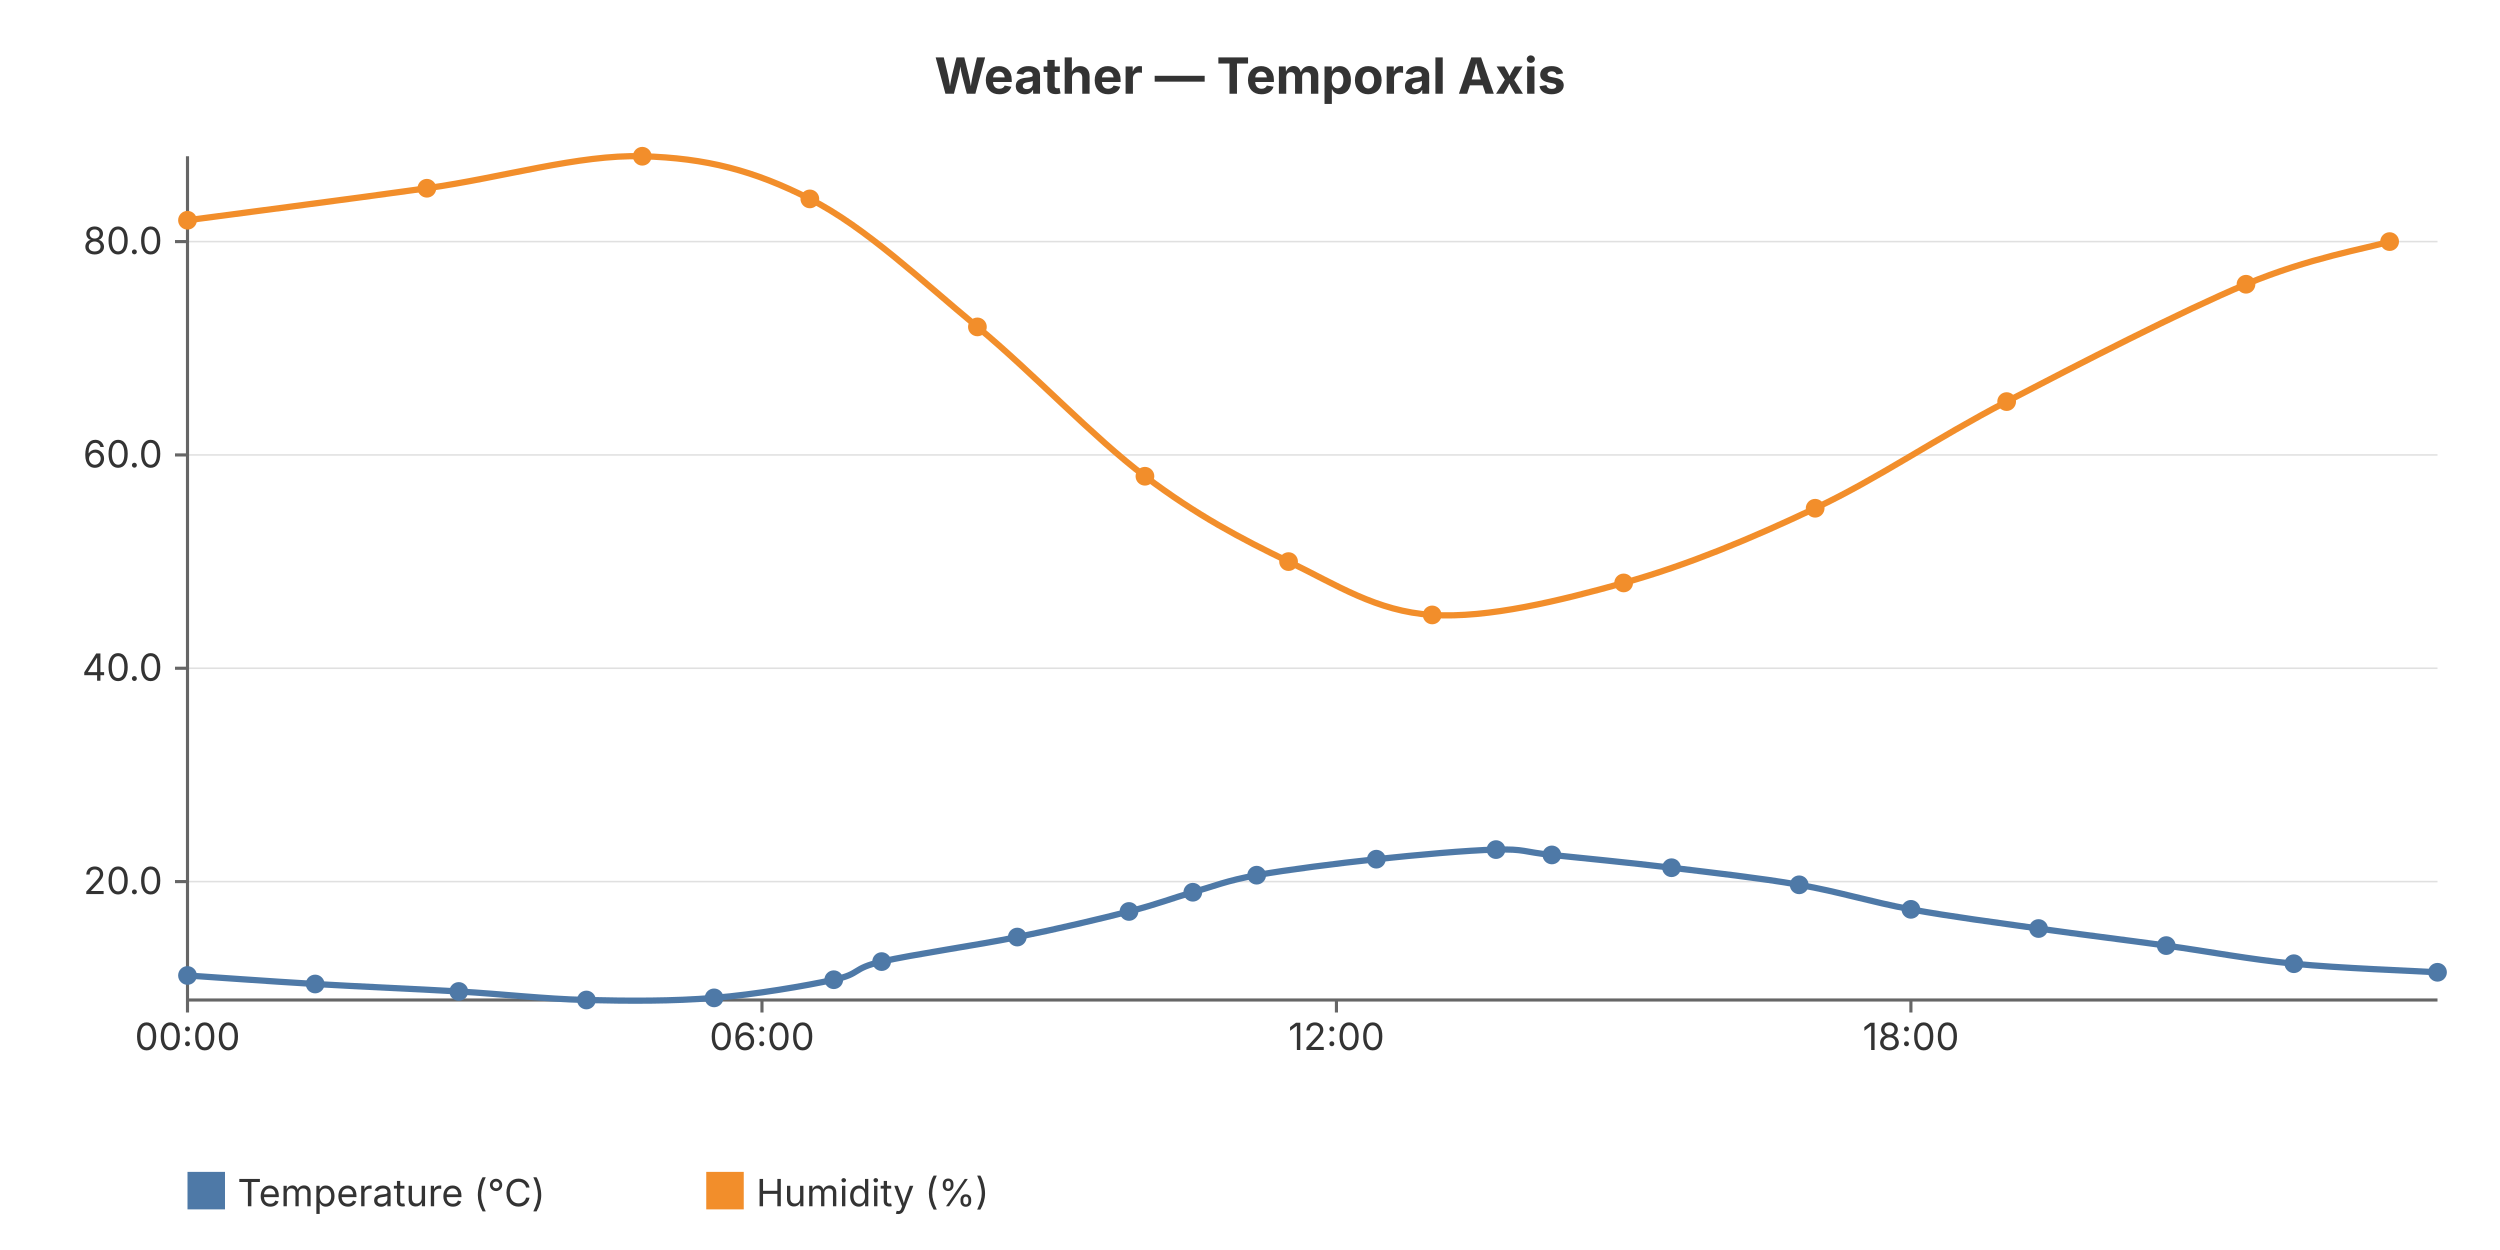
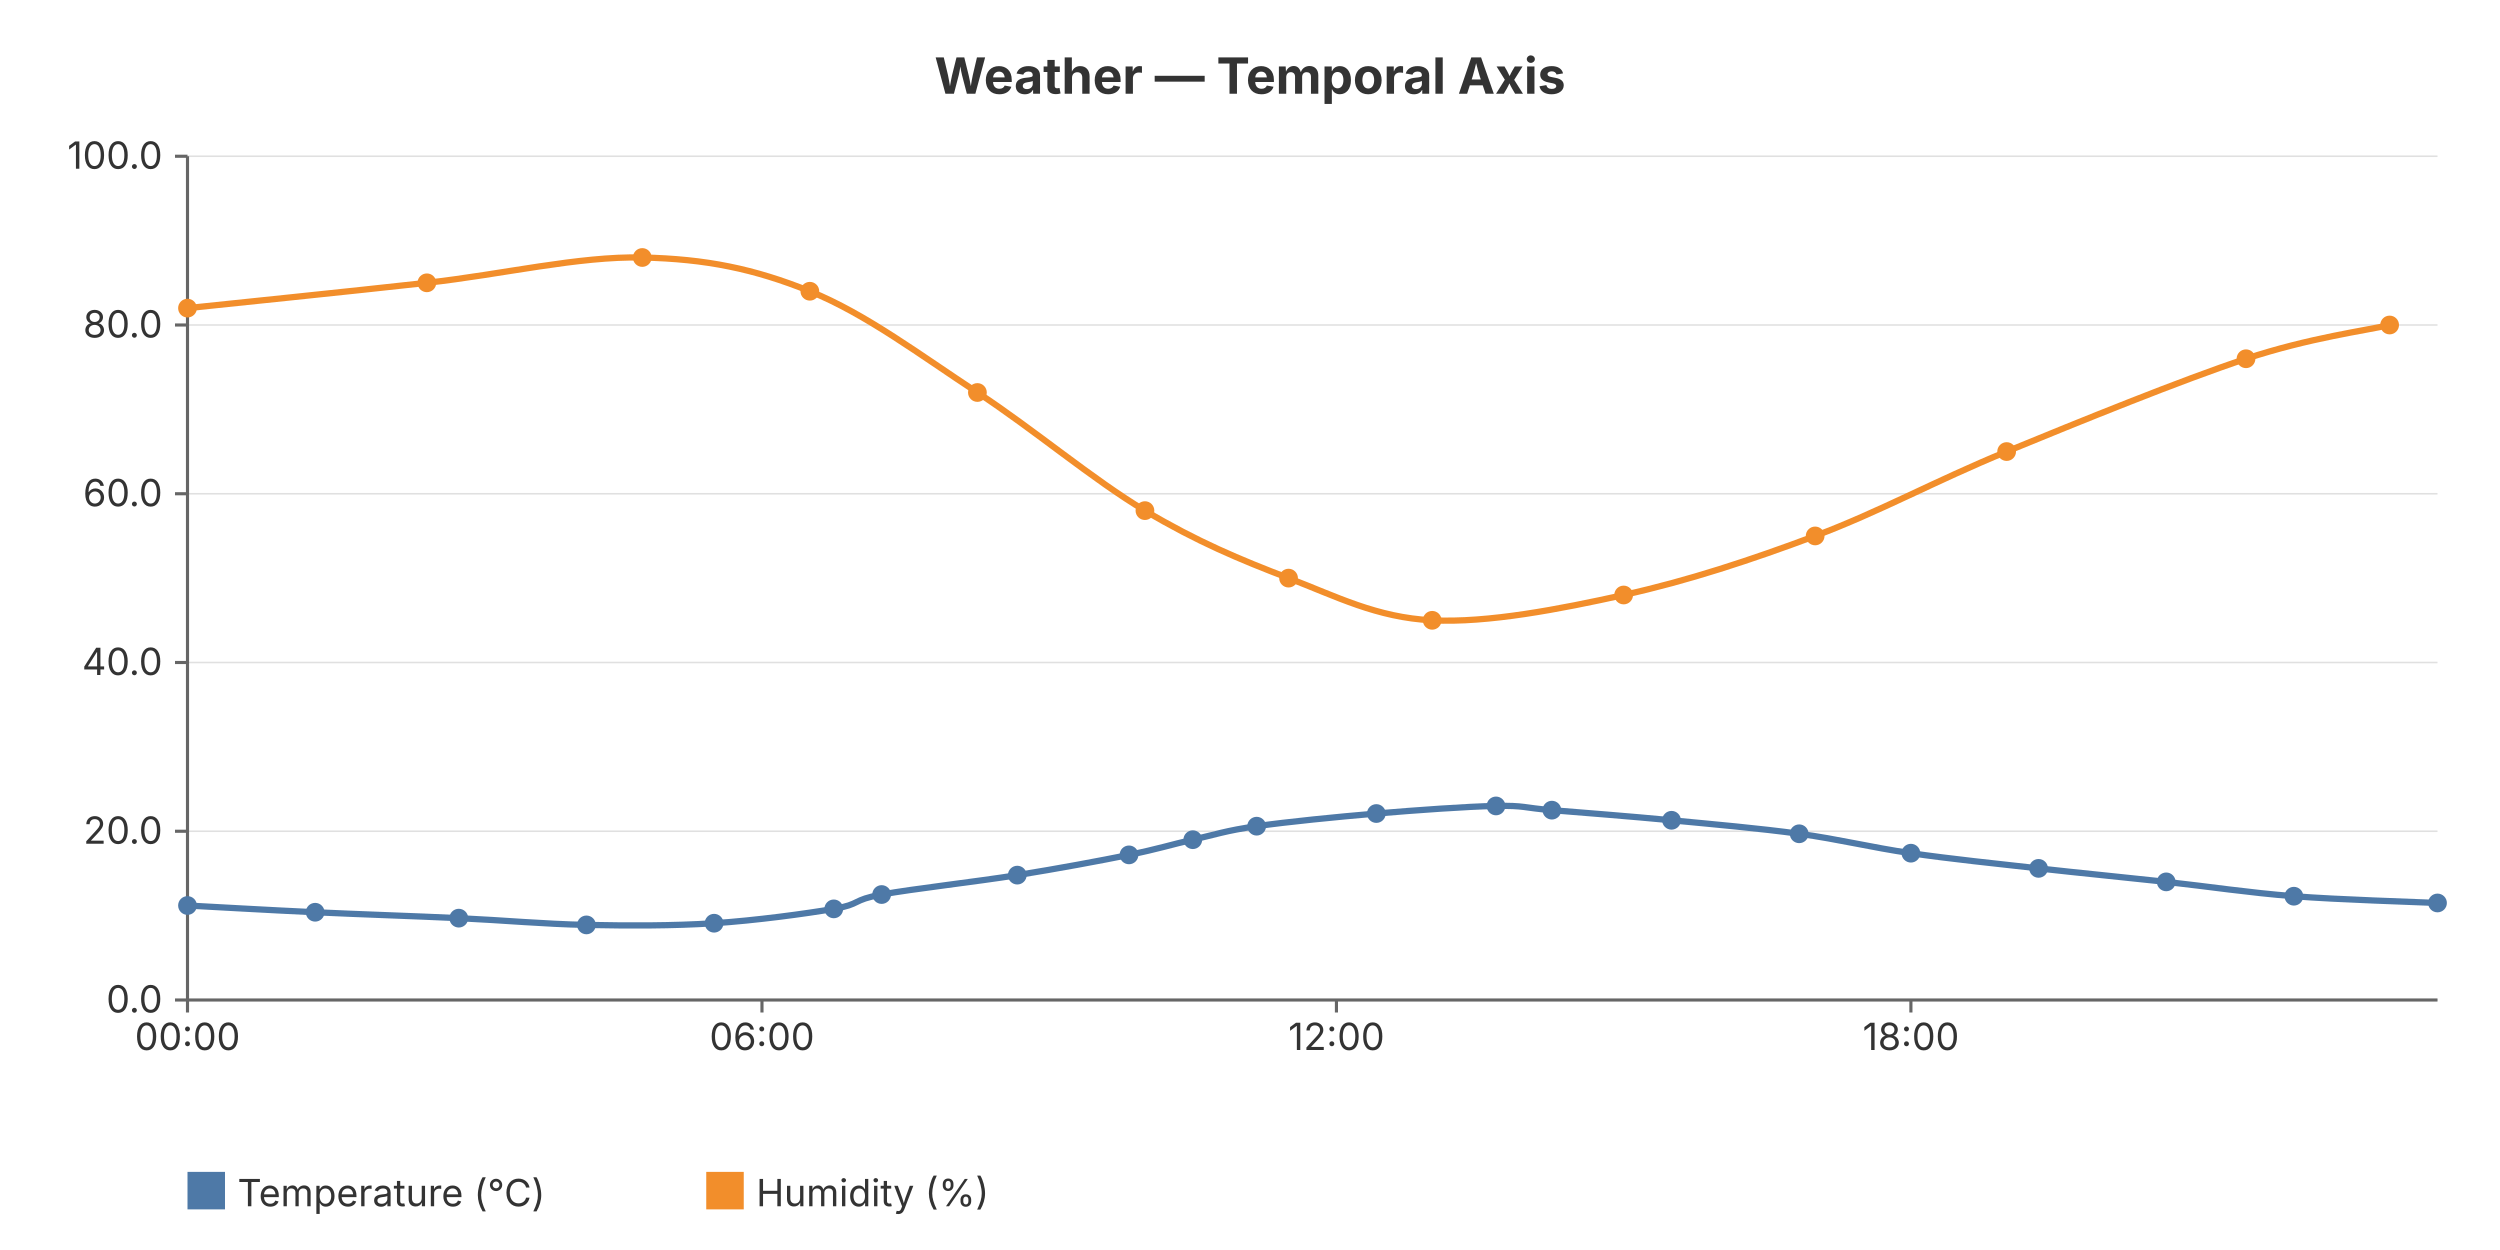
<svg xmlns="http://www.w3.org/2000/svg" viewBox="0 0 800 400" role="img" aria-labelledby="chart-title">
  <style>
    .tooltip { display: none; pointer-events: none; }
    .data-point:hover .tooltip { display: block; }
    .point { transition: r 0.15s; }
    .data-point:hover .point { r: 5; }
    .line { transition: stroke-width 0.2s; }
    .bar { transition: opacity 0.15s; }
    .bar:hover { opacity: 0.8; }
    .slice { transition: opacity 0.15s; }
    .slice:hover { opacity: 0.8; }
  </style>
  <rect x="0.00" y="0.00" width="800.00" height="400.00" fill="#ffffff" />
  <g class="grid">
-     <line x1="60.00" y1="282.11" x2="780.00" y2="282.11" stroke="#e0e0e0" stroke-width="0.5" />
-     <line x1="60.00" y1="213.84" x2="780.00" y2="213.84" stroke="#e0e0e0" stroke-width="0.5" />
-     <line x1="60.00" y1="145.58" x2="780.00" y2="145.58" stroke="#e0e0e0" stroke-width="0.5" />
-     <line x1="60.00" y1="77.31" x2="780.00" y2="77.31" stroke="#e0e0e0" stroke-width="0.5" />
+     <line x1="60.00" y1="320.00" x2="780.00" y2="320.00" stroke="#e0e0e0" stroke-width="0.5" />
+     <line x1="60.00" y1="266.00" x2="780.00" y2="266.00" stroke="#e0e0e0" stroke-width="0.5" />
+     <line x1="60.00" y1="212.00" x2="780.00" y2="212.00" stroke="#e0e0e0" stroke-width="0.5" />
+     <line x1="60.00" y1="158.00" x2="780.00" y2="158.00" stroke="#e0e0e0" stroke-width="0.5" />
+     <line x1="60.00" y1="104.00" x2="780.00" y2="104.00" stroke="#e0e0e0" stroke-width="0.5" />
+     <line x1="60.00" y1="50.00" x2="780.00" y2="50.00" stroke="#e0e0e0" stroke-width="0.5" />
  </g>
  <g class="y-axis">
    <line x1="60.00" y1="50.00" x2="60.00" y2="320.00" stroke="#666666" stroke-width="1" />
-     <line x1="56.00" y1="282.11" x2="60.00" y2="282.11" stroke="#666666" stroke-width="1" />
-     <text x="52.00" y="286.11" text-anchor="end" fill="#333333" font-size="12" font-family="system-ui, -apple-system, sans-serif">20.0</text>
-     <line x1="56.00" y1="213.84" x2="60.00" y2="213.84" stroke="#666666" stroke-width="1" />
-     <text x="52.00" y="217.84" text-anchor="end" fill="#333333" font-size="12" font-family="system-ui, -apple-system, sans-serif">40.0</text>
-     <line x1="56.00" y1="145.58" x2="60.00" y2="145.58" stroke="#666666" stroke-width="1" />
-     <text x="52.00" y="149.58" text-anchor="end" fill="#333333" font-size="12" font-family="system-ui, -apple-system, sans-serif">60.0</text>
-     <line x1="56.00" y1="77.31" x2="60.00" y2="77.31" stroke="#666666" stroke-width="1" />
-     <text x="52.00" y="81.31" text-anchor="end" fill="#333333" font-size="12" font-family="system-ui, -apple-system, sans-serif">80.0</text>
+     <line x1="56.00" y1="320.00" x2="60.00" y2="320.00" stroke="#666666" stroke-width="1" />
+     <text x="52.00" y="324.00" text-anchor="end" fill="#333333" font-size="12" font-family="system-ui, -apple-system, sans-serif">0.0</text>
+     <line x1="56.00" y1="266.00" x2="60.00" y2="266.00" stroke="#666666" stroke-width="1" />
+     <text x="52.00" y="270.00" text-anchor="end" fill="#333333" font-size="12" font-family="system-ui, -apple-system, sans-serif">20.0</text>
+     <line x1="56.00" y1="212.00" x2="60.00" y2="212.00" stroke="#666666" stroke-width="1" />
+     <text x="52.00" y="216.00" text-anchor="end" fill="#333333" font-size="12" font-family="system-ui, -apple-system, sans-serif">40.0</text>
+     <line x1="56.00" y1="158.00" x2="60.00" y2="158.00" stroke="#666666" stroke-width="1" />
+     <text x="52.00" y="162.00" text-anchor="end" fill="#333333" font-size="12" font-family="system-ui, -apple-system, sans-serif">60.0</text>
+     <line x1="56.00" y1="104.00" x2="60.00" y2="104.00" stroke="#666666" stroke-width="1" />
+     <text x="52.00" y="108.00" text-anchor="end" fill="#333333" font-size="12" font-family="system-ui, -apple-system, sans-serif">80.0</text>
+     <line x1="56.00" y1="50.00" x2="60.00" y2="50.00" stroke="#666666" stroke-width="1" />
+     <text x="52.00" y="54.00" text-anchor="end" fill="#333333" font-size="12" font-family="system-ui, -apple-system, sans-serif">100.0</text>
  </g>
  <g class="x-axis">
    <line x1="60.00" y1="320.00" x2="780.00" y2="320.00" stroke="#666666" stroke-width="1" />
    <line x1="60.00" y1="320.00" x2="60.00" y2="324.00" stroke="#666666" stroke-width="1" />
    <text x="60.00" y="336.00" text-anchor="middle" fill="#333333" font-size="12" font-family="system-ui, -apple-system, sans-serif">00:00</text>
    <line x1="243.83" y1="320.00" x2="243.83" y2="324.00" stroke="#666666" stroke-width="1" />
    <text x="243.83" y="336.00" text-anchor="middle" fill="#333333" font-size="12" font-family="system-ui, -apple-system, sans-serif">06:00</text>
    <line x1="427.66" y1="320.00" x2="427.66" y2="324.00" stroke="#666666" stroke-width="1" />
    <text x="427.66" y="336.00" text-anchor="middle" fill="#333333" font-size="12" font-family="system-ui, -apple-system, sans-serif">12:00</text>
    <line x1="611.49" y1="320.00" x2="611.49" y2="324.00" stroke="#666666" stroke-width="1" />
    <text x="611.49" y="336.00" text-anchor="middle" fill="#333333" font-size="12" font-family="system-ui, -apple-system, sans-serif">18:00</text>
  </g>
  <text x="400.00" y="30.00" text-anchor="middle" fill="#333333" font-size="16" font-weight="bold" font-family="system-ui, -apple-system, sans-serif">Weather — Temporal Axis</text>
  <g class="series-0">
-     <path d="M60.00,312.15 C66.81,312.60 86.38,314.03 100.85,314.88 C115.32,315.73 132.34,316.42 146.81,317.27 C161.28,318.12 174.04,319.66 187.66,320.00 C201.28,320.34 215.32,320.40 228.51,319.32 C241.70,318.24 257.87,315.45 266.81,313.51 C275.74,311.58 272.34,309.99 282.13,307.71 C291.91,305.44 312.34,302.53 325.53,299.86 C338.72,297.19 351.91,294.06 361.28,291.67 C370.64,289.28 374.89,287.46 381.70,285.52 C388.51,283.59 392.34,281.83 402.13,280.06 C411.91,278.30 427.66,276.31 440.43,274.94 C453.19,273.58 469.36,272.10 478.72,271.87 C488.09,271.64 487.23,272.61 496.60,273.58 C505.96,274.54 521.70,276.08 534.89,277.67 C548.09,279.27 562.98,280.92 575.74,283.14 C588.51,285.35 598.72,288.65 611.49,290.99 C624.26,293.32 638.72,295.20 652.34,297.13 C665.96,299.06 679.57,300.71 693.19,302.59 C706.81,304.47 719.57,306.97 734.04,308.39 C748.51,309.82 772.34,310.67 780.00,311.13" fill="none" stroke="#4e79a7" stroke-width="2" class="line" />
+     <path d="M60.00,289.76 C66.81,290.12 86.38,291.25 100.85,291.92 C115.32,292.60 132.34,293.13 146.81,293.81 C161.28,294.49 174.04,295.70 187.66,295.97 C201.28,296.24 215.32,296.29 228.51,295.43 C241.70,294.57 257.87,292.37 266.81,290.84 C275.74,289.31 272.34,288.05 282.13,286.25 C291.91,284.45 312.34,282.15 325.53,280.04 C338.72,277.92 351.91,275.45 361.28,273.56 C370.64,271.67 374.89,270.23 381.70,268.70 C388.51,267.17 392.34,265.77 402.13,264.38 C411.91,262.99 427.66,261.41 440.43,260.33 C453.19,259.25 469.36,258.08 478.72,257.90 C488.09,257.72 487.23,258.49 496.60,259.25 C505.96,260.01 521.70,261.23 534.89,262.49 C548.09,263.75 562.98,265.06 575.74,266.81 C588.51,268.56 598.72,271.17 611.49,273.02 C624.26,274.87 638.72,276.35 652.34,277.88 C665.96,279.41 679.57,280.71 693.19,282.20 C706.81,283.69 719.57,285.67 734.04,286.79 C748.51,287.92 772.34,288.59 780.00,288.95" fill="none" stroke="#4e79a7" stroke-width="2" class="line" />
    <g class="data-point" aria-label="11.2°C">
-       <circle cx="60.00" cy="312.15" r="3.0" fill="#4e79a7" class="point" />
-       <g class="tooltip">
-         <rect x="68.00" y="292.15" width="60.00" height="18.00" fill="white" stroke="#ccc" rx="3" />
-         <text x="72.00" y="305.15" fill="#333333" font-size="10" font-family="system-ui, -apple-system, sans-serif">11.2°C</text>
+       <circle cx="60.00" cy="289.76" r="3.0" fill="#4e79a7" class="point" />
+       <g class="tooltip">
+         <rect x="68.00" y="269.76" width="60.00" height="18.00" fill="white" stroke="#ccc" rx="3" />
+         <text x="72.00" y="282.76" fill="#333333" font-size="10" font-family="system-ui, -apple-system, sans-serif">11.2°C</text>
      </g>
    </g>
    <g class="data-point" aria-label="10.4°C">
-       <circle cx="100.85" cy="314.88" r="3.0" fill="#4e79a7" class="point" />
-       <g class="tooltip">
-         <rect x="108.85" y="294.88" width="60.00" height="18.00" fill="white" stroke="#ccc" rx="3" />
-         <text x="112.85" y="307.88" fill="#333333" font-size="10" font-family="system-ui, -apple-system, sans-serif">10.4°C</text>
+       <circle cx="100.85" cy="291.92" r="3.0" fill="#4e79a7" class="point" />
+       <g class="tooltip">
+         <rect x="108.85" y="271.92" width="60.00" height="18.00" fill="white" stroke="#ccc" rx="3" />
+         <text x="112.85" y="284.92" fill="#333333" font-size="10" font-family="system-ui, -apple-system, sans-serif">10.4°C</text>
      </g>
    </g>
    <g class="data-point" aria-label="9.7°C">
-       <circle cx="146.81" cy="317.27" r="3.0" fill="#4e79a7" class="point" />
-       <g class="tooltip">
-         <rect x="154.81" y="297.27" width="60.00" height="18.00" fill="white" stroke="#ccc" rx="3" />
-         <text x="158.81" y="310.27" fill="#333333" font-size="10" font-family="system-ui, -apple-system, sans-serif">9.7°C</text>
+       <circle cx="146.81" cy="293.81" r="3.0" fill="#4e79a7" class="point" />
+       <g class="tooltip">
+         <rect x="154.81" y="273.81" width="60.00" height="18.00" fill="white" stroke="#ccc" rx="3" />
+         <text x="158.81" y="286.81" fill="#333333" font-size="10" font-family="system-ui, -apple-system, sans-serif">9.7°C</text>
      </g>
    </g>
    <g class="data-point" aria-label="8.9°C">
-       <circle cx="187.66" cy="320.00" r="3.0" fill="#4e79a7" class="point" />
-       <g class="tooltip">
-         <rect x="195.66" y="300.00" width="60.00" height="18.00" fill="white" stroke="#ccc" rx="3" />
-         <text x="199.66" y="313.00" fill="#333333" font-size="10" font-family="system-ui, -apple-system, sans-serif">8.9°C</text>
+       <circle cx="187.66" cy="295.97" r="3.0" fill="#4e79a7" class="point" />
+       <g class="tooltip">
+         <rect x="195.66" y="275.97" width="60.00" height="18.00" fill="white" stroke="#ccc" rx="3" />
+         <text x="199.66" y="288.97" fill="#333333" font-size="10" font-family="system-ui, -apple-system, sans-serif">8.9°C</text>
      </g>
    </g>
    <g class="data-point" aria-label="9.1°C">
-       <circle cx="228.51" cy="319.32" r="3.0" fill="#4e79a7" class="point" />
-       <g class="tooltip">
-         <rect x="236.51" y="299.32" width="60.00" height="18.00" fill="white" stroke="#ccc" rx="3" />
-         <text x="240.51" y="312.32" fill="#333333" font-size="10" font-family="system-ui, -apple-system, sans-serif">9.1°C</text>
+       <circle cx="228.51" cy="295.43" r="3.0" fill="#4e79a7" class="point" />
+       <g class="tooltip">
+         <rect x="236.51" y="275.43" width="60.00" height="18.00" fill="white" stroke="#ccc" rx="3" />
+         <text x="240.51" y="288.43" fill="#333333" font-size="10" font-family="system-ui, -apple-system, sans-serif">9.1°C</text>
      </g>
    </g>
    <g class="data-point" aria-label="10.8°C">
-       <circle cx="266.81" cy="313.51" r="3.0" fill="#4e79a7" class="point" />
-       <g class="tooltip">
-         <rect x="274.81" y="293.51" width="60.00" height="18.00" fill="white" stroke="#ccc" rx="3" />
-         <text x="278.81" y="306.51" fill="#333333" font-size="10" font-family="system-ui, -apple-system, sans-serif">10.8°C</text>
+       <circle cx="266.81" cy="290.84" r="3.0" fill="#4e79a7" class="point" />
+       <g class="tooltip">
+         <rect x="274.81" y="270.84" width="60.00" height="18.00" fill="white" stroke="#ccc" rx="3" />
+         <text x="278.81" y="283.84" fill="#333333" font-size="10" font-family="system-ui, -apple-system, sans-serif">10.8°C</text>
      </g>
    </g>
    <g class="data-point" aria-label="12.5°C">
-       <circle cx="282.13" cy="307.71" r="3.0" fill="#4e79a7" class="point" />
-       <g class="tooltip">
-         <rect x="290.13" y="287.71" width="60.00" height="18.00" fill="white" stroke="#ccc" rx="3" />
-         <text x="294.13" y="300.71" fill="#333333" font-size="10" font-family="system-ui, -apple-system, sans-serif">12.5°C</text>
+       <circle cx="282.13" cy="286.25" r="3.0" fill="#4e79a7" class="point" />
+       <g class="tooltip">
+         <rect x="290.13" y="266.25" width="60.00" height="18.00" fill="white" stroke="#ccc" rx="3" />
+         <text x="294.13" y="279.25" fill="#333333" font-size="10" font-family="system-ui, -apple-system, sans-serif">12.5°C</text>
      </g>
    </g>
    <g class="data-point" aria-label="14.8°C">
-       <circle cx="325.53" cy="299.86" r="3.0" fill="#4e79a7" class="point" />
-       <g class="tooltip">
-         <rect x="333.53" y="279.86" width="60.00" height="18.00" fill="white" stroke="#ccc" rx="3" />
-         <text x="337.53" y="292.86" fill="#333333" font-size="10" font-family="system-ui, -apple-system, sans-serif">14.8°C</text>
+       <circle cx="325.53" cy="280.04" r="3.0" fill="#4e79a7" class="point" />
+       <g class="tooltip">
+         <rect x="333.53" y="260.04" width="60.00" height="18.00" fill="white" stroke="#ccc" rx="3" />
+         <text x="337.53" y="273.04" fill="#333333" font-size="10" font-family="system-ui, -apple-system, sans-serif">14.8°C</text>
      </g>
    </g>
    <g class="data-point" aria-label="17.2°C">
-       <circle cx="361.28" cy="291.67" r="3.0" fill="#4e79a7" class="point" />
-       <g class="tooltip">
-         <rect x="369.28" y="271.67" width="60.00" height="18.00" fill="white" stroke="#ccc" rx="3" />
-         <text x="373.28" y="284.67" fill="#333333" font-size="10" font-family="system-ui, -apple-system, sans-serif">17.2°C</text>
+       <circle cx="361.28" cy="273.56" r="3.0" fill="#4e79a7" class="point" />
+       <g class="tooltip">
+         <rect x="369.28" y="253.56" width="60.00" height="18.00" fill="white" stroke="#ccc" rx="3" />
+         <text x="373.28" y="266.56" fill="#333333" font-size="10" font-family="system-ui, -apple-system, sans-serif">17.2°C</text>
      </g>
    </g>
    <g class="data-point" aria-label="19.0°C">
-       <circle cx="381.70" cy="285.52" r="3.0" fill="#4e79a7" class="point" />
-       <g class="tooltip">
-         <rect x="389.70" y="265.52" width="60.00" height="18.00" fill="white" stroke="#ccc" rx="3" />
-         <text x="393.70" y="278.52" fill="#333333" font-size="10" font-family="system-ui, -apple-system, sans-serif">19.0°C</text>
+       <circle cx="381.70" cy="268.70" r="3.0" fill="#4e79a7" class="point" />
+       <g class="tooltip">
+         <rect x="389.70" y="248.70" width="60.00" height="18.00" fill="white" stroke="#ccc" rx="3" />
+         <text x="393.70" y="261.70" fill="#333333" font-size="10" font-family="system-ui, -apple-system, sans-serif">19.0°C</text>
      </g>
    </g>
    <g class="data-point" aria-label="20.6°C">
-       <circle cx="402.13" cy="280.06" r="3.0" fill="#4e79a7" class="point" />
-       <g class="tooltip">
-         <rect x="410.13" y="260.06" width="60.00" height="18.00" fill="white" stroke="#ccc" rx="3" />
-         <text x="414.13" y="273.06" fill="#333333" font-size="10" font-family="system-ui, -apple-system, sans-serif">20.6°C</text>
+       <circle cx="402.13" cy="264.38" r="3.0" fill="#4e79a7" class="point" />
+       <g class="tooltip">
+         <rect x="410.13" y="244.38" width="60.00" height="18.00" fill="white" stroke="#ccc" rx="3" />
+         <text x="414.13" y="257.38" fill="#333333" font-size="10" font-family="system-ui, -apple-system, sans-serif">20.6°C</text>
      </g>
    </g>
    <g class="data-point" aria-label="22.1°C">
-       <circle cx="440.43" cy="274.94" r="3.0" fill="#4e79a7" class="point" />
-       <g class="tooltip">
-         <rect x="448.43" y="254.94" width="60.00" height="18.00" fill="white" stroke="#ccc" rx="3" />
-         <text x="452.43" y="267.94" fill="#333333" font-size="10" font-family="system-ui, -apple-system, sans-serif">22.1°C</text>
+       <circle cx="440.43" cy="260.33" r="3.0" fill="#4e79a7" class="point" />
+       <g class="tooltip">
+         <rect x="448.43" y="240.33" width="60.00" height="18.00" fill="white" stroke="#ccc" rx="3" />
+         <text x="452.43" y="253.33" fill="#333333" font-size="10" font-family="system-ui, -apple-system, sans-serif">22.1°C</text>
      </g>
    </g>
    <g class="data-point" aria-label="23.0°C">
-       <circle cx="478.72" cy="271.87" r="3.0" fill="#4e79a7" class="point" />
-       <g class="tooltip">
-         <rect x="486.72" y="251.87" width="60.00" height="18.00" fill="white" stroke="#ccc" rx="3" />
-         <text x="490.72" y="264.87" fill="#333333" font-size="10" font-family="system-ui, -apple-system, sans-serif">23.0°C</text>
+       <circle cx="478.72" cy="257.90" r="3.0" fill="#4e79a7" class="point" />
+       <g class="tooltip">
+         <rect x="486.72" y="237.90" width="60.00" height="18.00" fill="white" stroke="#ccc" rx="3" />
+         <text x="490.72" y="250.90" fill="#333333" font-size="10" font-family="system-ui, -apple-system, sans-serif">23.0°C</text>
      </g>
    </g>
    <g class="data-point" aria-label="22.5°C">
-       <circle cx="496.60" cy="273.58" r="3.0" fill="#4e79a7" class="point" />
-       <g class="tooltip">
-         <rect x="504.60" y="253.58" width="60.00" height="18.00" fill="white" stroke="#ccc" rx="3" />
-         <text x="508.60" y="266.58" fill="#333333" font-size="10" font-family="system-ui, -apple-system, sans-serif">22.5°C</text>
+       <circle cx="496.60" cy="259.25" r="3.0" fill="#4e79a7" class="point" />
+       <g class="tooltip">
+         <rect x="504.60" y="239.25" width="60.00" height="18.00" fill="white" stroke="#ccc" rx="3" />
+         <text x="508.60" y="252.25" fill="#333333" font-size="10" font-family="system-ui, -apple-system, sans-serif">22.5°C</text>
      </g>
    </g>
    <g class="data-point" aria-label="21.3°C">
-       <circle cx="534.89" cy="277.67" r="3.0" fill="#4e79a7" class="point" />
-       <g class="tooltip">
-         <rect x="542.89" y="257.67" width="60.00" height="18.00" fill="white" stroke="#ccc" rx="3" />
-         <text x="546.89" y="270.67" fill="#333333" font-size="10" font-family="system-ui, -apple-system, sans-serif">21.3°C</text>
+       <circle cx="534.89" cy="262.49" r="3.0" fill="#4e79a7" class="point" />
+       <g class="tooltip">
+         <rect x="542.89" y="242.49" width="60.00" height="18.00" fill="white" stroke="#ccc" rx="3" />
+         <text x="546.89" y="255.49" fill="#333333" font-size="10" font-family="system-ui, -apple-system, sans-serif">21.3°C</text>
      </g>
    </g>
    <g class="data-point" aria-label="19.7°C">
-       <circle cx="575.74" cy="283.14" r="3.0" fill="#4e79a7" class="point" />
-       <g class="tooltip">
-         <rect x="583.74" y="263.14" width="60.00" height="18.00" fill="white" stroke="#ccc" rx="3" />
-         <text x="587.74" y="276.14" fill="#333333" font-size="10" font-family="system-ui, -apple-system, sans-serif">19.7°C</text>
+       <circle cx="575.74" cy="266.81" r="3.0" fill="#4e79a7" class="point" />
+       <g class="tooltip">
+         <rect x="583.74" y="246.81" width="60.00" height="18.00" fill="white" stroke="#ccc" rx="3" />
+         <text x="587.74" y="259.81" fill="#333333" font-size="10" font-family="system-ui, -apple-system, sans-serif">19.7°C</text>
      </g>
    </g>
    <g class="data-point" aria-label="17.4°C">
-       <circle cx="611.49" cy="290.99" r="3.0" fill="#4e79a7" class="point" />
-       <g class="tooltip">
-         <rect x="619.49" y="270.99" width="60.00" height="18.00" fill="white" stroke="#ccc" rx="3" />
-         <text x="623.49" y="283.99" fill="#333333" font-size="10" font-family="system-ui, -apple-system, sans-serif">17.4°C</text>
+       <circle cx="611.49" cy="273.02" r="3.0" fill="#4e79a7" class="point" />
+       <g class="tooltip">
+         <rect x="619.49" y="253.02" width="60.00" height="18.00" fill="white" stroke="#ccc" rx="3" />
+         <text x="623.49" y="266.02" fill="#333333" font-size="10" font-family="system-ui, -apple-system, sans-serif">17.4°C</text>
      </g>
    </g>
    <g class="data-point" aria-label="15.6°C">
-       <circle cx="652.34" cy="297.13" r="3.0" fill="#4e79a7" class="point" />
-       <g class="tooltip">
-         <rect x="660.34" y="277.13" width="60.00" height="18.00" fill="white" stroke="#ccc" rx="3" />
-         <text x="664.34" y="290.13" fill="#333333" font-size="10" font-family="system-ui, -apple-system, sans-serif">15.6°C</text>
+       <circle cx="652.34" cy="277.88" r="3.0" fill="#4e79a7" class="point" />
+       <g class="tooltip">
+         <rect x="660.34" y="257.88" width="60.00" height="18.00" fill="white" stroke="#ccc" rx="3" />
+         <text x="664.34" y="270.88" fill="#333333" font-size="10" font-family="system-ui, -apple-system, sans-serif">15.6°C</text>
      </g>
    </g>
    <g class="data-point" aria-label="14.0°C">
-       <circle cx="693.19" cy="302.59" r="3.0" fill="#4e79a7" class="point" />
-       <g class="tooltip">
-         <rect x="701.19" y="282.59" width="60.00" height="18.00" fill="white" stroke="#ccc" rx="3" />
-         <text x="705.19" y="295.59" fill="#333333" font-size="10" font-family="system-ui, -apple-system, sans-serif">14.0°C</text>
+       <circle cx="693.19" cy="282.20" r="3.0" fill="#4e79a7" class="point" />
+       <g class="tooltip">
+         <rect x="701.19" y="262.20" width="60.00" height="18.00" fill="white" stroke="#ccc" rx="3" />
+         <text x="705.19" y="275.20" fill="#333333" font-size="10" font-family="system-ui, -apple-system, sans-serif">14.0°C</text>
      </g>
    </g>
    <g class="data-point" aria-label="12.3°C">
-       <circle cx="734.04" cy="308.39" r="3.0" fill="#4e79a7" class="point" />
-       <g class="tooltip">
-         <rect x="742.04" y="288.39" width="60.00" height="18.00" fill="white" stroke="#ccc" rx="3" />
-         <text x="746.04" y="301.39" fill="#333333" font-size="10" font-family="system-ui, -apple-system, sans-serif">12.3°C</text>
+       <circle cx="734.04" cy="286.79" r="3.0" fill="#4e79a7" class="point" />
+       <g class="tooltip">
+         <rect x="742.04" y="266.79" width="60.00" height="18.00" fill="white" stroke="#ccc" rx="3" />
+         <text x="746.04" y="279.79" fill="#333333" font-size="10" font-family="system-ui, -apple-system, sans-serif">12.3°C</text>
      </g>
    </g>
    <g class="data-point" aria-label="11.5°C">
-       <circle cx="780.00" cy="311.13" r="3.0" fill="#4e79a7" class="point" />
-       <g class="tooltip">
-         <rect x="788.00" y="291.13" width="60.00" height="18.00" fill="white" stroke="#ccc" rx="3" />
-         <text x="792.00" y="304.13" fill="#333333" font-size="10" font-family="system-ui, -apple-system, sans-serif">11.5°C</text>
+       <circle cx="780.00" cy="288.95" r="3.0" fill="#4e79a7" class="point" />
+       <g class="tooltip">
+         <rect x="788.00" y="268.95" width="60.00" height="18.00" fill="white" stroke="#ccc" rx="3" />
+         <text x="792.00" y="281.95" fill="#333333" font-size="10" font-family="system-ui, -apple-system, sans-serif">11.5°C</text>
      </g>
    </g>
  </g>
  <g class="series-1">
-     <path d="M60.00,70.48 C72.77,68.77 112.34,63.65 136.60,60.24 C160.85,56.83 185.11,49.43 205.53,50.00 C225.96,50.57 241.28,54.55 259.15,63.65 C277.02,72.76 294.89,89.82 312.77,104.61 C330.64,119.41 349.79,139.89 366.38,152.40 C382.98,164.92 397.02,172.31 412.34,179.71 C427.66,187.10 440.43,195.64 458.30,196.78 C476.17,197.91 499.15,192.23 519.57,186.54 C540.00,180.85 560.43,172.31 580.85,162.64 C601.28,152.97 619.15,140.46 642.13,128.51 C665.11,116.56 698.30,99.49 718.72,90.96 C739.15,82.43 757.02,79.58 764.68,77.31" fill="none" stroke="#f28e2b" stroke-width="2" class="line" />
+     <path d="M60.00,98.60 C72.77,97.25 112.34,93.20 136.60,90.50 C160.85,87.80 185.11,81.95 205.53,82.40 C225.96,82.85 241.28,86.00 259.15,93.20 C277.02,100.40 294.89,113.90 312.77,125.60 C330.64,137.30 349.79,153.50 366.38,163.40 C382.98,173.30 397.02,179.15 412.34,185.00 C427.66,190.85 440.43,197.60 458.30,198.50 C476.17,199.40 499.15,194.90 519.57,190.40 C540.00,185.90 560.43,179.15 580.85,171.50 C601.28,163.85 619.15,153.95 642.13,144.50 C665.11,135.05 698.30,121.55 718.72,114.80 C739.15,108.05 757.02,105.80 764.68,104.00" fill="none" stroke="#f28e2b" stroke-width="2" class="line" />
    <g class="data-point" aria-label="82%">
-       <circle cx="60.00" cy="70.48" r="3.0" fill="#f28e2b" class="point" />
-       <g class="tooltip">
-         <rect x="68.00" y="50.48" width="60.00" height="18.00" fill="white" stroke="#ccc" rx="3" />
-         <text x="72.00" y="63.48" fill="#333333" font-size="10" font-family="system-ui, -apple-system, sans-serif">82%</text>
+       <circle cx="60.00" cy="98.60" r="3.0" fill="#f28e2b" class="point" />
+       <g class="tooltip">
+         <rect x="68.00" y="78.60" width="60.00" height="18.00" fill="white" stroke="#ccc" rx="3" />
+         <text x="72.00" y="91.60" fill="#333333" font-size="10" font-family="system-ui, -apple-system, sans-serif">82%</text>
      </g>
    </g>
    <g class="data-point" aria-label="85%">
-       <circle cx="136.60" cy="60.24" r="3.0" fill="#f28e2b" class="point" />
-       <g class="tooltip">
-         <rect x="144.60" y="40.24" width="60.00" height="18.00" fill="white" stroke="#ccc" rx="3" />
-         <text x="148.60" y="53.24" fill="#333333" font-size="10" font-family="system-ui, -apple-system, sans-serif">85%</text>
+       <circle cx="136.60" cy="90.50" r="3.0" fill="#f28e2b" class="point" />
+       <g class="tooltip">
+         <rect x="144.60" y="70.50" width="60.00" height="18.00" fill="white" stroke="#ccc" rx="3" />
+         <text x="148.60" y="83.50" fill="#333333" font-size="10" font-family="system-ui, -apple-system, sans-serif">85%</text>
      </g>
    </g>
    <g class="data-point" aria-label="88%">
-       <circle cx="205.53" cy="50.00" r="3.0" fill="#f28e2b" class="point" />
-       <g class="tooltip">
-         <rect x="213.53" y="30.00" width="60.00" height="18.00" fill="white" stroke="#ccc" rx="3" />
-         <text x="217.53" y="43.00" fill="#333333" font-size="10" font-family="system-ui, -apple-system, sans-serif">88%</text>
+       <circle cx="205.53" cy="82.40" r="3.0" fill="#f28e2b" class="point" />
+       <g class="tooltip">
+         <rect x="213.53" y="62.40" width="60.00" height="18.00" fill="white" stroke="#ccc" rx="3" />
+         <text x="217.53" y="75.40" fill="#333333" font-size="10" font-family="system-ui, -apple-system, sans-serif">88%</text>
      </g>
    </g>
    <g class="data-point" aria-label="84%">
-       <circle cx="259.15" cy="63.65" r="3.0" fill="#f28e2b" class="point" />
-       <g class="tooltip">
-         <rect x="267.15" y="43.65" width="60.00" height="18.00" fill="white" stroke="#ccc" rx="3" />
-         <text x="271.15" y="56.65" fill="#333333" font-size="10" font-family="system-ui, -apple-system, sans-serif">84%</text>
+       <circle cx="259.15" cy="93.20" r="3.0" fill="#f28e2b" class="point" />
+       <g class="tooltip">
+         <rect x="267.15" y="73.20" width="60.00" height="18.00" fill="white" stroke="#ccc" rx="3" />
+         <text x="271.15" y="86.20" fill="#333333" font-size="10" font-family="system-ui, -apple-system, sans-serif">84%</text>
      </g>
    </g>
    <g class="data-point" aria-label="72%">
-       <circle cx="312.77" cy="104.61" r="3.0" fill="#f28e2b" class="point" />
-       <g class="tooltip">
-         <rect x="320.77" y="84.61" width="60.00" height="18.00" fill="white" stroke="#ccc" rx="3" />
-         <text x="324.77" y="97.61" fill="#333333" font-size="10" font-family="system-ui, -apple-system, sans-serif">72%</text>
+       <circle cx="312.77" cy="125.60" r="3.0" fill="#f28e2b" class="point" />
+       <g class="tooltip">
+         <rect x="320.77" y="105.60" width="60.00" height="18.00" fill="white" stroke="#ccc" rx="3" />
+         <text x="324.77" y="118.60" fill="#333333" font-size="10" font-family="system-ui, -apple-system, sans-serif">72%</text>
      </g>
    </g>
    <g class="data-point" aria-label="58%">
-       <circle cx="366.38" cy="152.40" r="3.0" fill="#f28e2b" class="point" />
-       <g class="tooltip">
-         <rect x="374.38" y="132.40" width="60.00" height="18.00" fill="white" stroke="#ccc" rx="3" />
-         <text x="378.38" y="145.40" fill="#333333" font-size="10" font-family="system-ui, -apple-system, sans-serif">58%</text>
+       <circle cx="366.38" cy="163.40" r="3.0" fill="#f28e2b" class="point" />
+       <g class="tooltip">
+         <rect x="374.38" y="143.40" width="60.00" height="18.00" fill="white" stroke="#ccc" rx="3" />
+         <text x="378.38" y="156.40" fill="#333333" font-size="10" font-family="system-ui, -apple-system, sans-serif">58%</text>
      </g>
    </g>
    <g class="data-point" aria-label="50%">
-       <circle cx="412.34" cy="179.71" r="3.0" fill="#f28e2b" class="point" />
-       <g class="tooltip">
-         <rect x="420.34" y="159.71" width="60.00" height="18.00" fill="white" stroke="#ccc" rx="3" />
-         <text x="424.34" y="172.71" fill="#333333" font-size="10" font-family="system-ui, -apple-system, sans-serif">50%</text>
+       <circle cx="412.34" cy="185.00" r="3.0" fill="#f28e2b" class="point" />
+       <g class="tooltip">
+         <rect x="420.34" y="165.00" width="60.00" height="18.00" fill="white" stroke="#ccc" rx="3" />
+         <text x="424.34" y="178.00" fill="#333333" font-size="10" font-family="system-ui, -apple-system, sans-serif">50%</text>
      </g>
    </g>
    <g class="data-point" aria-label="45%">
-       <circle cx="458.30" cy="196.78" r="3.0" fill="#f28e2b" class="point" />
-       <g class="tooltip">
-         <rect x="466.30" y="176.78" width="60.00" height="18.00" fill="white" stroke="#ccc" rx="3" />
-         <text x="470.30" y="189.78" fill="#333333" font-size="10" font-family="system-ui, -apple-system, sans-serif">45%</text>
+       <circle cx="458.30" cy="198.50" r="3.0" fill="#f28e2b" class="point" />
+       <g class="tooltip">
+         <rect x="466.30" y="178.50" width="60.00" height="18.00" fill="white" stroke="#ccc" rx="3" />
+         <text x="470.30" y="191.50" fill="#333333" font-size="10" font-family="system-ui, -apple-system, sans-serif">45%</text>
      </g>
    </g>
    <g class="data-point" aria-label="48%">
-       <circle cx="519.57" cy="186.54" r="3.0" fill="#f28e2b" class="point" />
-       <g class="tooltip">
-         <rect x="527.57" y="166.54" width="60.00" height="18.00" fill="white" stroke="#ccc" rx="3" />
-         <text x="531.57" y="179.54" fill="#333333" font-size="10" font-family="system-ui, -apple-system, sans-serif">48%</text>
+       <circle cx="519.57" cy="190.40" r="3.0" fill="#f28e2b" class="point" />
+       <g class="tooltip">
+         <rect x="527.57" y="170.40" width="60.00" height="18.00" fill="white" stroke="#ccc" rx="3" />
+         <text x="531.57" y="183.40" fill="#333333" font-size="10" font-family="system-ui, -apple-system, sans-serif">48%</text>
      </g>
    </g>
    <g class="data-point" aria-label="55%">
-       <circle cx="580.85" cy="162.64" r="3.0" fill="#f28e2b" class="point" />
-       <g class="tooltip">
-         <rect x="588.85" y="142.64" width="60.00" height="18.00" fill="white" stroke="#ccc" rx="3" />
-         <text x="592.85" y="155.64" fill="#333333" font-size="10" font-family="system-ui, -apple-system, sans-serif">55%</text>
+       <circle cx="580.85" cy="171.50" r="3.0" fill="#f28e2b" class="point" />
+       <g class="tooltip">
+         <rect x="588.85" y="151.50" width="60.00" height="18.00" fill="white" stroke="#ccc" rx="3" />
+         <text x="592.85" y="164.50" fill="#333333" font-size="10" font-family="system-ui, -apple-system, sans-serif">55%</text>
      </g>
    </g>
    <g class="data-point" aria-label="65%">
-       <circle cx="642.13" cy="128.51" r="3.0" fill="#f28e2b" class="point" />
-       <g class="tooltip">
-         <rect x="650.13" y="108.51" width="60.00" height="18.00" fill="white" stroke="#ccc" rx="3" />
-         <text x="654.13" y="121.51" fill="#333333" font-size="10" font-family="system-ui, -apple-system, sans-serif">65%</text>
+       <circle cx="642.13" cy="144.50" r="3.0" fill="#f28e2b" class="point" />
+       <g class="tooltip">
+         <rect x="650.13" y="124.50" width="60.00" height="18.00" fill="white" stroke="#ccc" rx="3" />
+         <text x="654.13" y="137.50" fill="#333333" font-size="10" font-family="system-ui, -apple-system, sans-serif">65%</text>
      </g>
    </g>
    <g class="data-point" aria-label="76%">
-       <circle cx="718.72" cy="90.96" r="3.0" fill="#f28e2b" class="point" />
-       <g class="tooltip">
-         <rect x="726.72" y="70.96" width="60.00" height="18.00" fill="white" stroke="#ccc" rx="3" />
-         <text x="730.72" y="83.96" fill="#333333" font-size="10" font-family="system-ui, -apple-system, sans-serif">76%</text>
+       <circle cx="718.72" cy="114.80" r="3.0" fill="#f28e2b" class="point" />
+       <g class="tooltip">
+         <rect x="726.72" y="94.80" width="60.00" height="18.00" fill="white" stroke="#ccc" rx="3" />
+         <text x="730.72" y="107.80" fill="#333333" font-size="10" font-family="system-ui, -apple-system, sans-serif">76%</text>
      </g>
    </g>
    <g class="data-point" aria-label="80%">
-       <circle cx="764.68" cy="77.31" r="3.0" fill="#f28e2b" class="point" />
-       <g class="tooltip">
-         <rect x="772.68" y="57.31" width="60.00" height="18.00" fill="white" stroke="#ccc" rx="3" />
-         <text x="776.68" y="70.31" fill="#333333" font-size="10" font-family="system-ui, -apple-system, sans-serif">80%</text>
+       <circle cx="764.68" cy="104.00" r="3.0" fill="#f28e2b" class="point" />
+       <g class="tooltip">
+         <rect x="772.68" y="84.00" width="60.00" height="18.00" fill="white" stroke="#ccc" rx="3" />
+         <text x="776.68" y="97.00" fill="#333333" font-size="10" font-family="system-ui, -apple-system, sans-serif">80%</text>
      </g>
    </g>
  </g>
  <g class="legend">
    <rect x="60.00" y="375.00" width="12.00" height="12.00" fill="#4e79a7" />
    <text x="76.00" y="386.00" fill="#333333" font-size="12" font-family="system-ui, -apple-system, sans-serif">Temperature (°C)</text>
    <rect x="226.00" y="375.00" width="12.00" height="12.00" fill="#f28e2b" />
    <text x="242.00" y="386.00" fill="#333333" font-size="12" font-family="system-ui, -apple-system, sans-serif">Humidity (%)</text>
  </g>
</svg>
